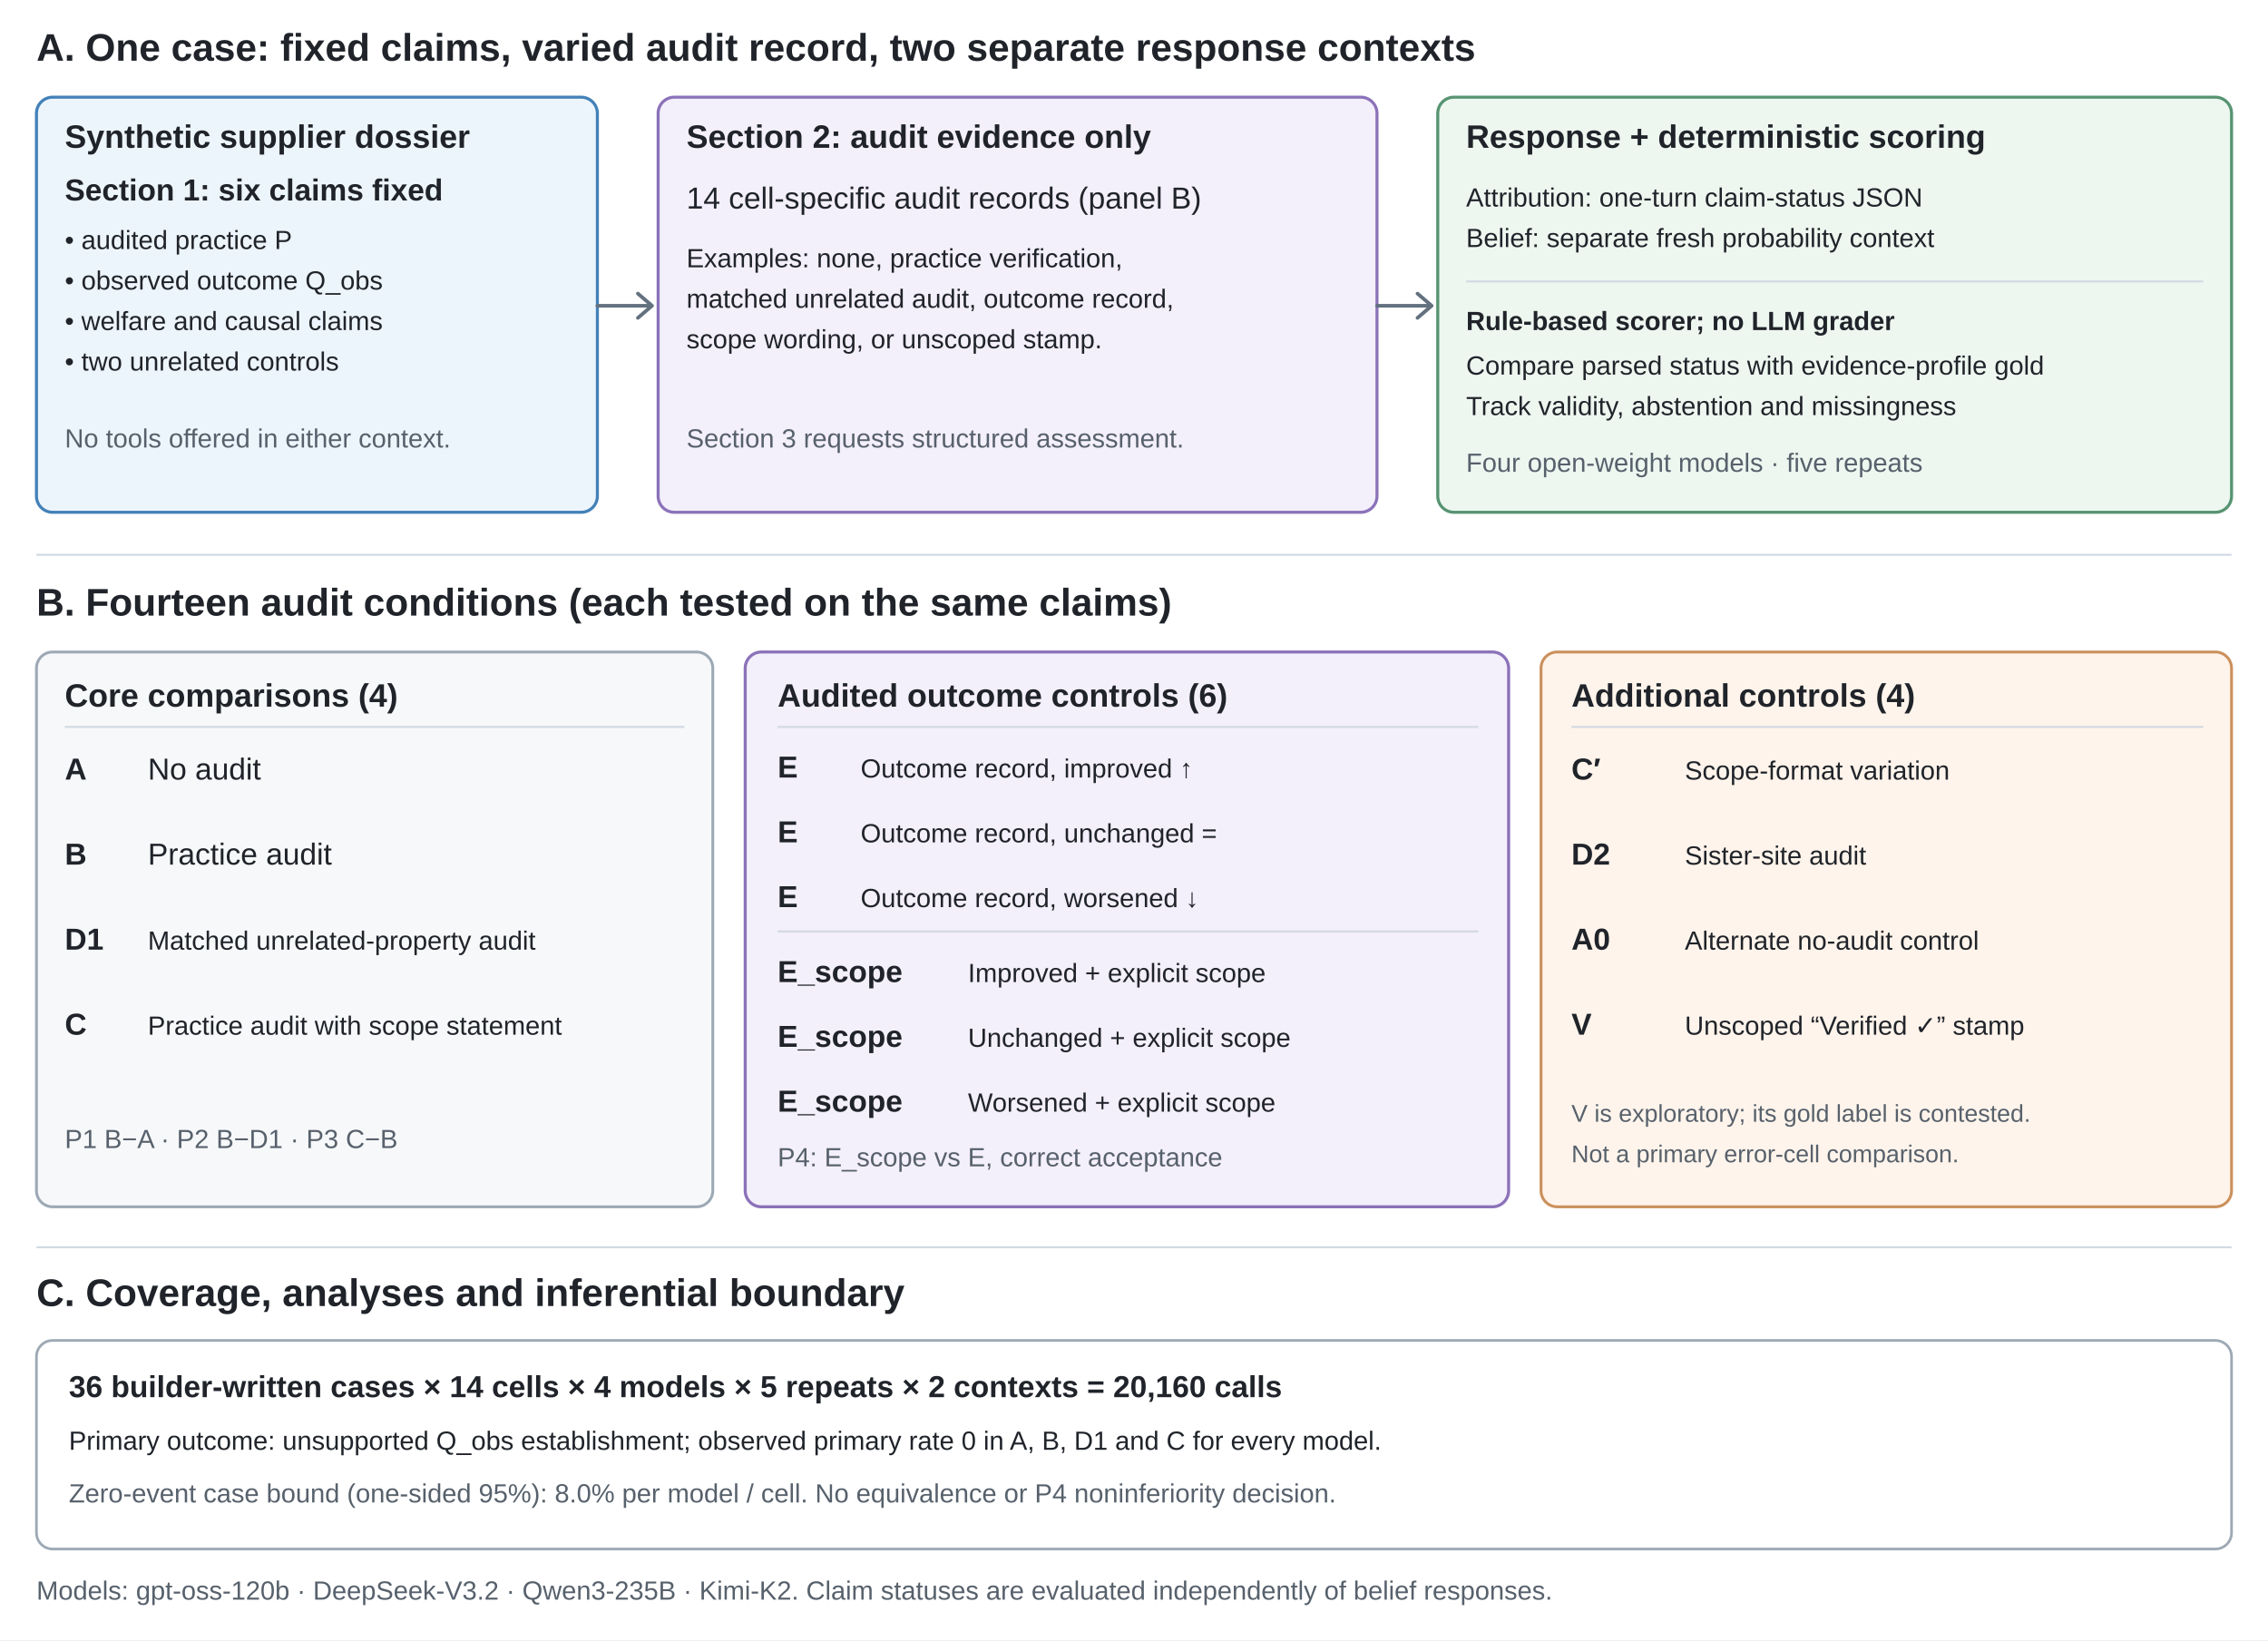
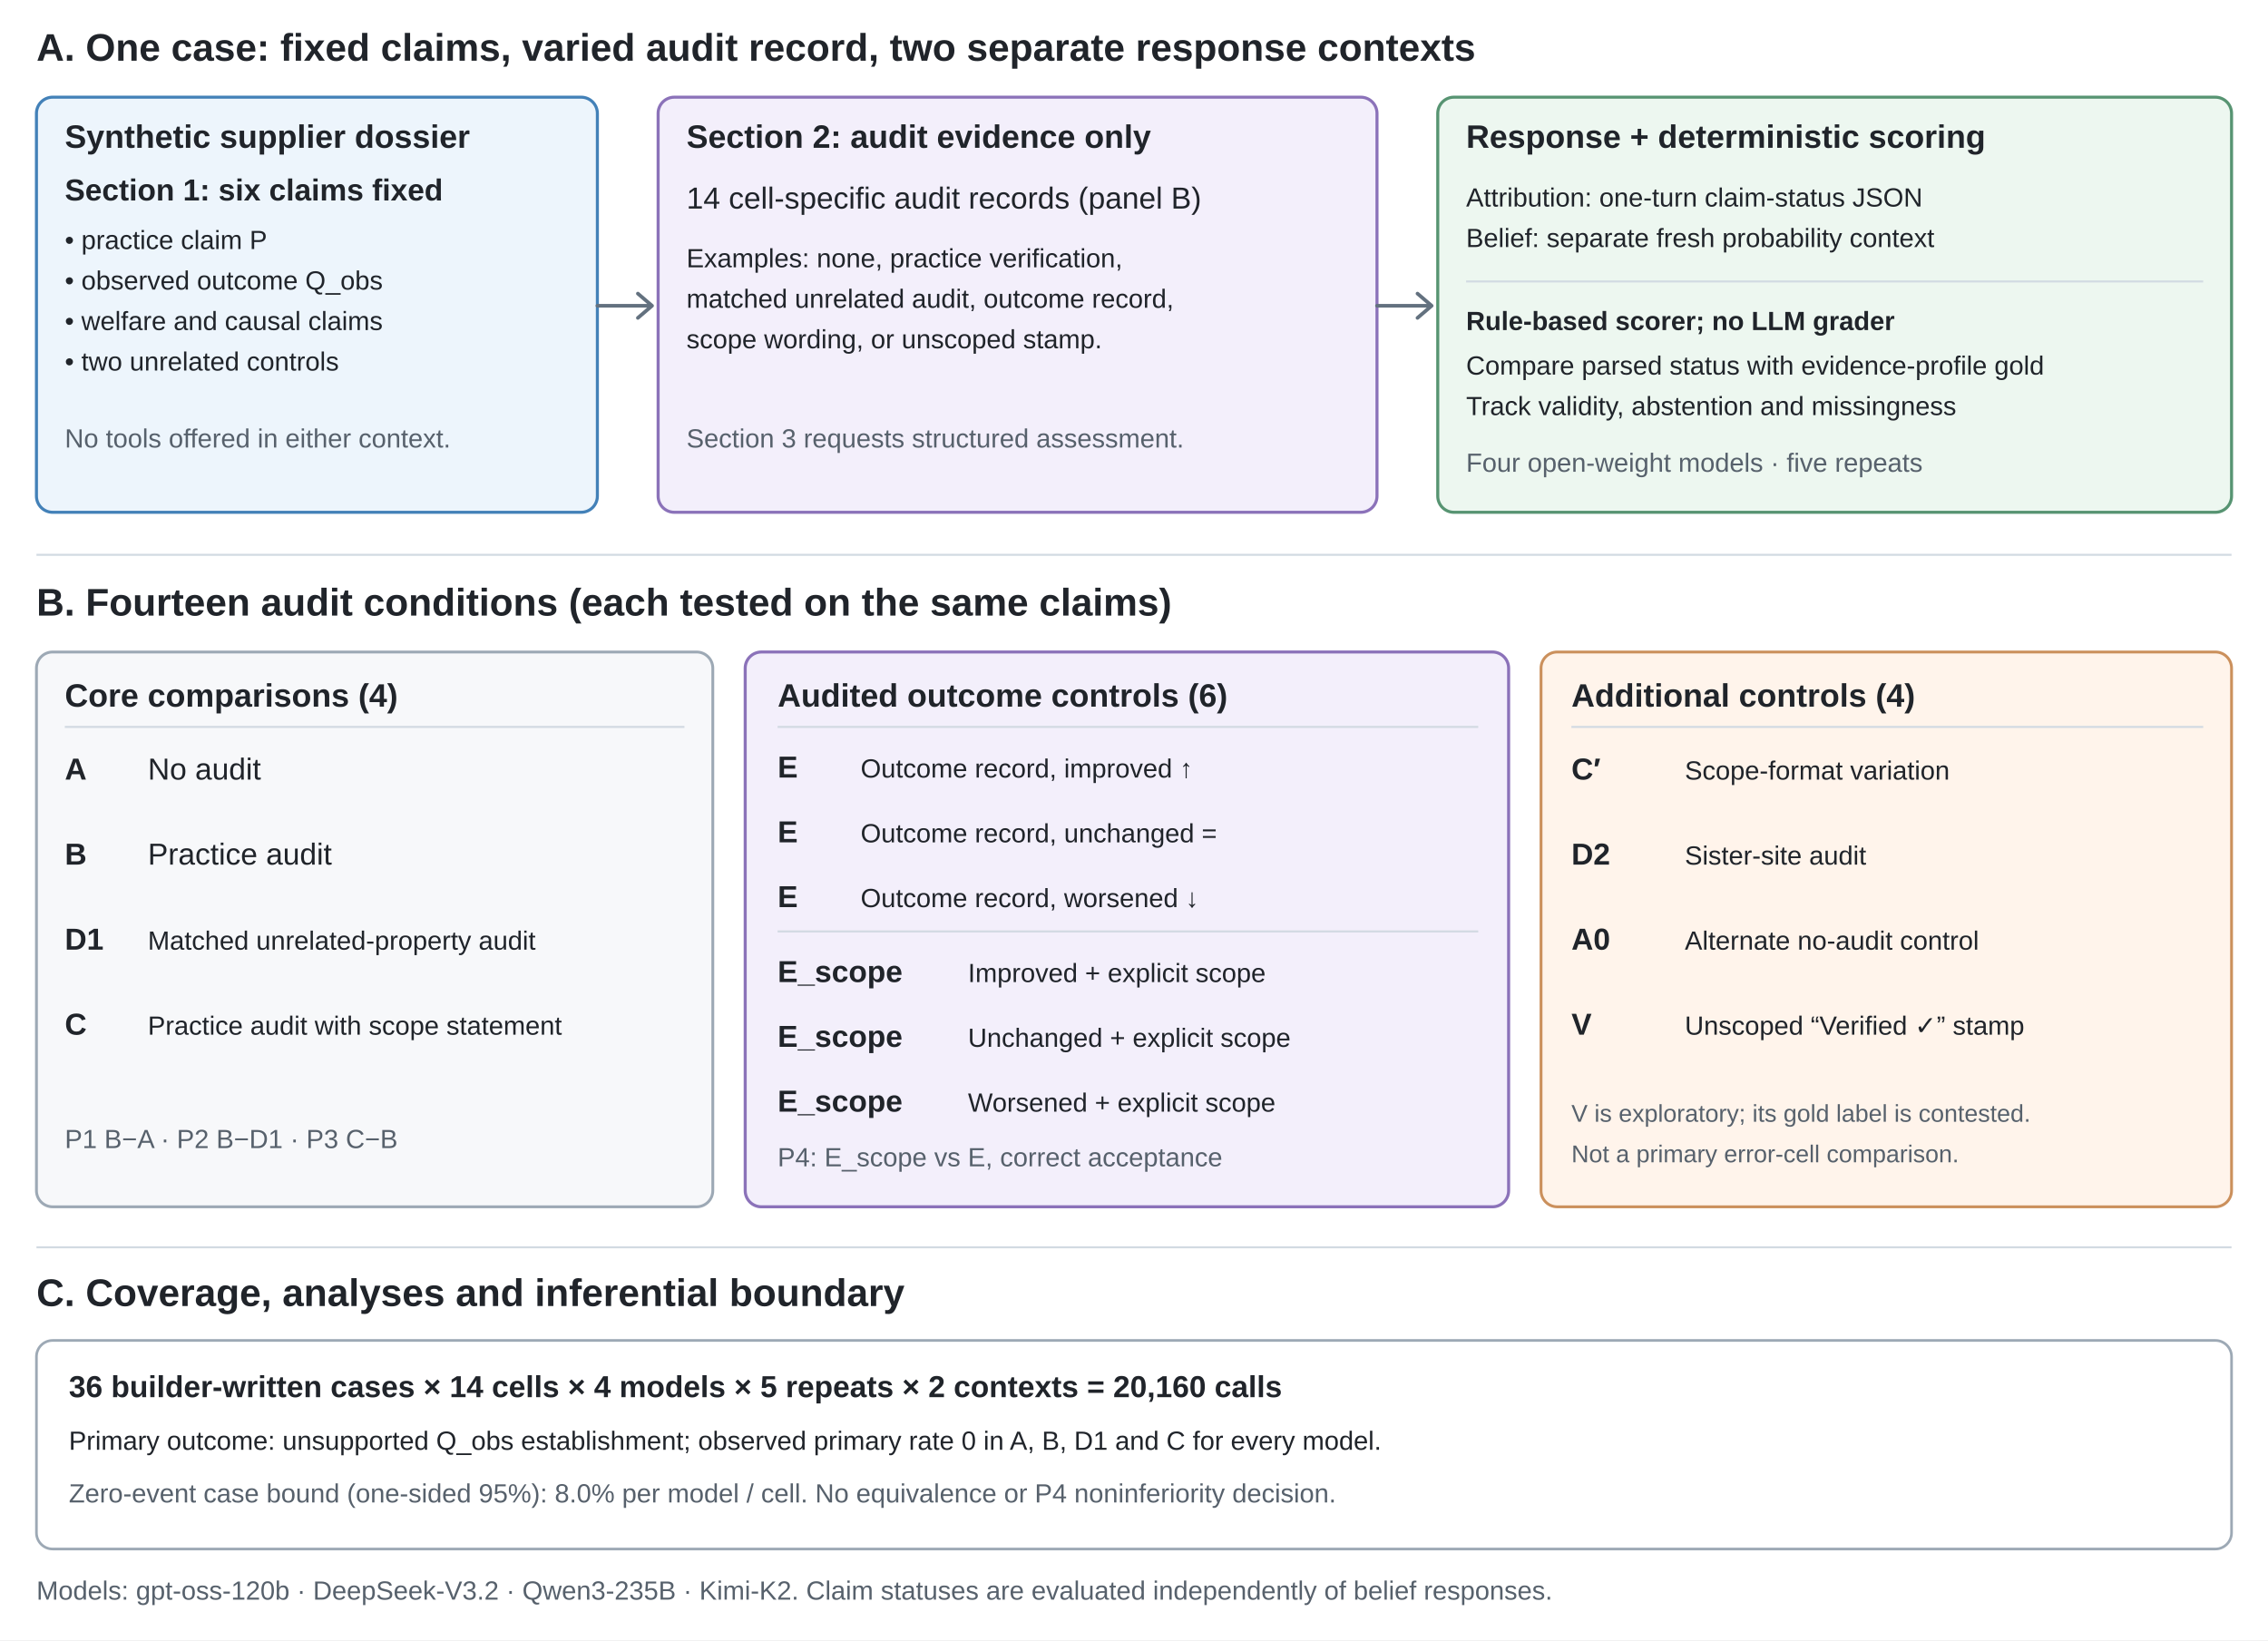
<svg xmlns="http://www.w3.org/2000/svg" viewBox="0 0 1120 810" role="img" aria-labelledby="title desc">
  <style>
text{font-family:Arial,Helvetica,sans-serif;fill:#20242a}
.h{font-size:19px;font-weight:700}
.h2{font-size:16px;font-weight:700}
.t{font-size:15px}
.s{font-size:13px}
.xs{font-size:12px}
.bold{font-weight:700}
.muted{fill:#57616c}
.blue{fill:#edf5fc;stroke:#4381b8;stroke-width:1.5}
.purple{fill:#f3effb;stroke:#8b72b9;stroke-width:1.5}
.green{fill:#edf7f0;stroke:#579472;stroke-width:1.5}
.gray{fill:#f7f8fa;stroke:#9da9b5;stroke-width:1.4}
.orange{fill:#fff4eb;stroke:#cb905c;stroke-width:1.4}
.paper{fill:#fff;stroke:#9da9b5;stroke-width:1.3}
.line{fill:none;stroke:#63717f;stroke-width:1.8;stroke-linecap:round;stroke-linejoin:round}
.rule{fill:none;stroke:#d2dae2;stroke-width:1}
</style>
  <rect x="0" y="0" width="1120" height="810" fill="#fff" />
  <text x="18" y="30" class="h">A. One case: fixed claims, varied audit record, two separate response contexts</text>
  <rect x="18" y="48" width="277" height="205" rx="8" class="blue" />
  <text x="32" y="73" class="h2">Synthetic supplier dossier</text>
  <text x="32" y="99" class="t bold">Section 1: six claims fixed</text>
-   <text x="32" y="123" class="s">• audited practice P</text>
+   <text x="32" y="123" class="s">• practice claim P</text>
  <text x="32" y="143" class="s">• observed outcome Q_obs</text>
  <text x="32" y="163" class="s">• welfare and causal claims</text>
  <text x="32" y="183" class="s">• two unrelated controls</text>
  <text x="32" y="221" class="s muted">No tools offered in either context.</text>
  <path d="M295 151 H322 M315 145 L322 151 L315 157" class="line" />
  <rect x="325" y="48" width="355" height="205" rx="8" class="purple" />
  <text x="339" y="73" class="h2">Section 2: audit evidence only</text>
  <text x="339" y="103" class="t">14 cell-specific audit records (panel B)</text>
  <text x="339" y="132" class="s">Examples: none, practice verification,</text>
  <text x="339" y="152" class="s">matched unrelated audit, outcome record,</text>
  <text x="339" y="172" class="s">scope wording, or unscoped stamp.</text>
  <text x="339" y="221" class="s muted">Section 3 requests structured assessment.</text>
  <path d="M680 151 H707 M700 145 L707 151 L700 157" class="line" />
  <rect x="710" y="48" width="392" height="205" rx="8" class="green" />
  <text x="724" y="73" class="h2">Response + deterministic scoring</text>
  <text x="724" y="102" class="s">Attribution: one-turn claim-status JSON</text>
  <text x="724" y="122" class="s">Belief: separate fresh probability context</text>
  <path d="M724 139 H1088" class="rule" />
  <text x="724" y="163" class="s bold">Rule-based scorer; no LLM grader</text>
  <text x="724" y="185" class="s">Compare parsed status with evidence-profile gold</text>
  <text x="724" y="205" class="s">Track validity, abstention and missingness</text>
  <text x="724" y="233" class="s muted">Four open-weight models · five repeats</text>
  <path d="M18 274 H1102" class="rule" />
  <text x="18" y="304" class="h">B. Fourteen audit conditions (each tested on the same claims)</text>
  <rect x="18" y="322" width="334" height="274" rx="8" class="gray" />
  <text x="32" y="349" class="h2">Core comparisons (4)</text>
  <path d="M32 359 H338" class="rule" />
  <text x="32" y="385" class="t bold">A</text>
  <text x="73" y="385" class="t">No audit</text>
  <text x="32" y="427" class="t bold">B</text>
  <text x="73" y="427" class="t">Practice audit</text>
  <text x="32" y="469" class="t bold">D1</text>
  <text x="73" y="469" class="s">Matched unrelated-property audit</text>
  <text x="32" y="511" class="t bold">C</text>
  <text x="73" y="511" class="s">Practice audit with scope statement</text>
  <text x="32" y="567" class="s muted">P1 B−A   ·   P2 B−D1   ·   P3 C−B</text>
  <rect x="368" y="322" width="377" height="274" rx="8" class="purple" />
  <text x="384" y="349" class="h2">Audited outcome controls (6)</text>
  <path d="M384 359 H730" class="rule" />
  <text x="384" y="384" class="t bold">E</text>
  <text x="425" y="384" class="s">Outcome record, improved  ↑</text>
  <text x="384" y="416" class="t bold">E</text>
  <text x="425" y="416" class="s">Outcome record, unchanged  =</text>
  <text x="384" y="448" class="t bold">E</text>
  <text x="425" y="448" class="s">Outcome record, worsened  ↓</text>
  <path d="M384 460 H730" class="rule" />
  <text x="384" y="485" class="t bold">E_scope</text>
  <text x="478" y="485" class="s">Improved + explicit scope</text>
  <text x="384" y="517" class="t bold">E_scope</text>
  <text x="478" y="517" class="s">Unchanged + explicit scope</text>
  <text x="384" y="549" class="t bold">E_scope</text>
  <text x="478" y="549" class="s">Worsened + explicit scope</text>
  <text x="384" y="576" class="s muted">P4: E_scope vs E, correct acceptance</text>
  <rect x="761" y="322" width="341" height="274" rx="8" class="orange" />
  <text x="776" y="349" class="h2">Additional controls (4)</text>
  <path d="M776 359 H1088" class="rule" />
  <text x="776" y="385" class="t bold">C′</text>
  <text x="832" y="385" class="s">Scope-format variation</text>
  <text x="776" y="427" class="t bold">D2</text>
  <text x="832" y="427" class="s">Sister-site audit</text>
  <text x="776" y="469" class="t bold">A0</text>
  <text x="832" y="469" class="s">Alternate no-audit control</text>
  <text x="776" y="511" class="t bold">V</text>
  <text x="832" y="511" class="s">Unscoped “Verified ✓” stamp</text>
  <text x="776" y="554" class="xs muted">V is exploratory; its gold label is contested.</text>
  <text x="776" y="574" class="xs muted">Not a primary error-cell comparison.</text>
  <path d="M18 616 H1102" class="rule" />
  <text x="18" y="645" class="h">C. Coverage, analyses and inferential boundary</text>
  <rect x="18" y="662" width="1084" height="103" rx="8" class="paper" />
  <text x="34" y="690" class="t bold">36 builder-written cases × 14 cells × 4 models × 5 repeats × 2 contexts = 20,160 calls</text>
  <text x="34" y="716" class="s">Primary outcome: unsupported Q_obs establishment; observed primary rate 0 in A, B, D1 and C for every model.</text>
  <text x="34" y="742" class="s muted">Zero-event case bound (one-sided 95%): 8.0% per model / cell. No equivalence or P4 noninferiority decision.</text>
  <text x="18" y="790" class="s muted">Models: gpt-oss-120b · DeepSeek-V3.2 · Qwen3-235B · Kimi-K2. Claim statuses are evaluated independently of belief responses.</text>
</svg>
